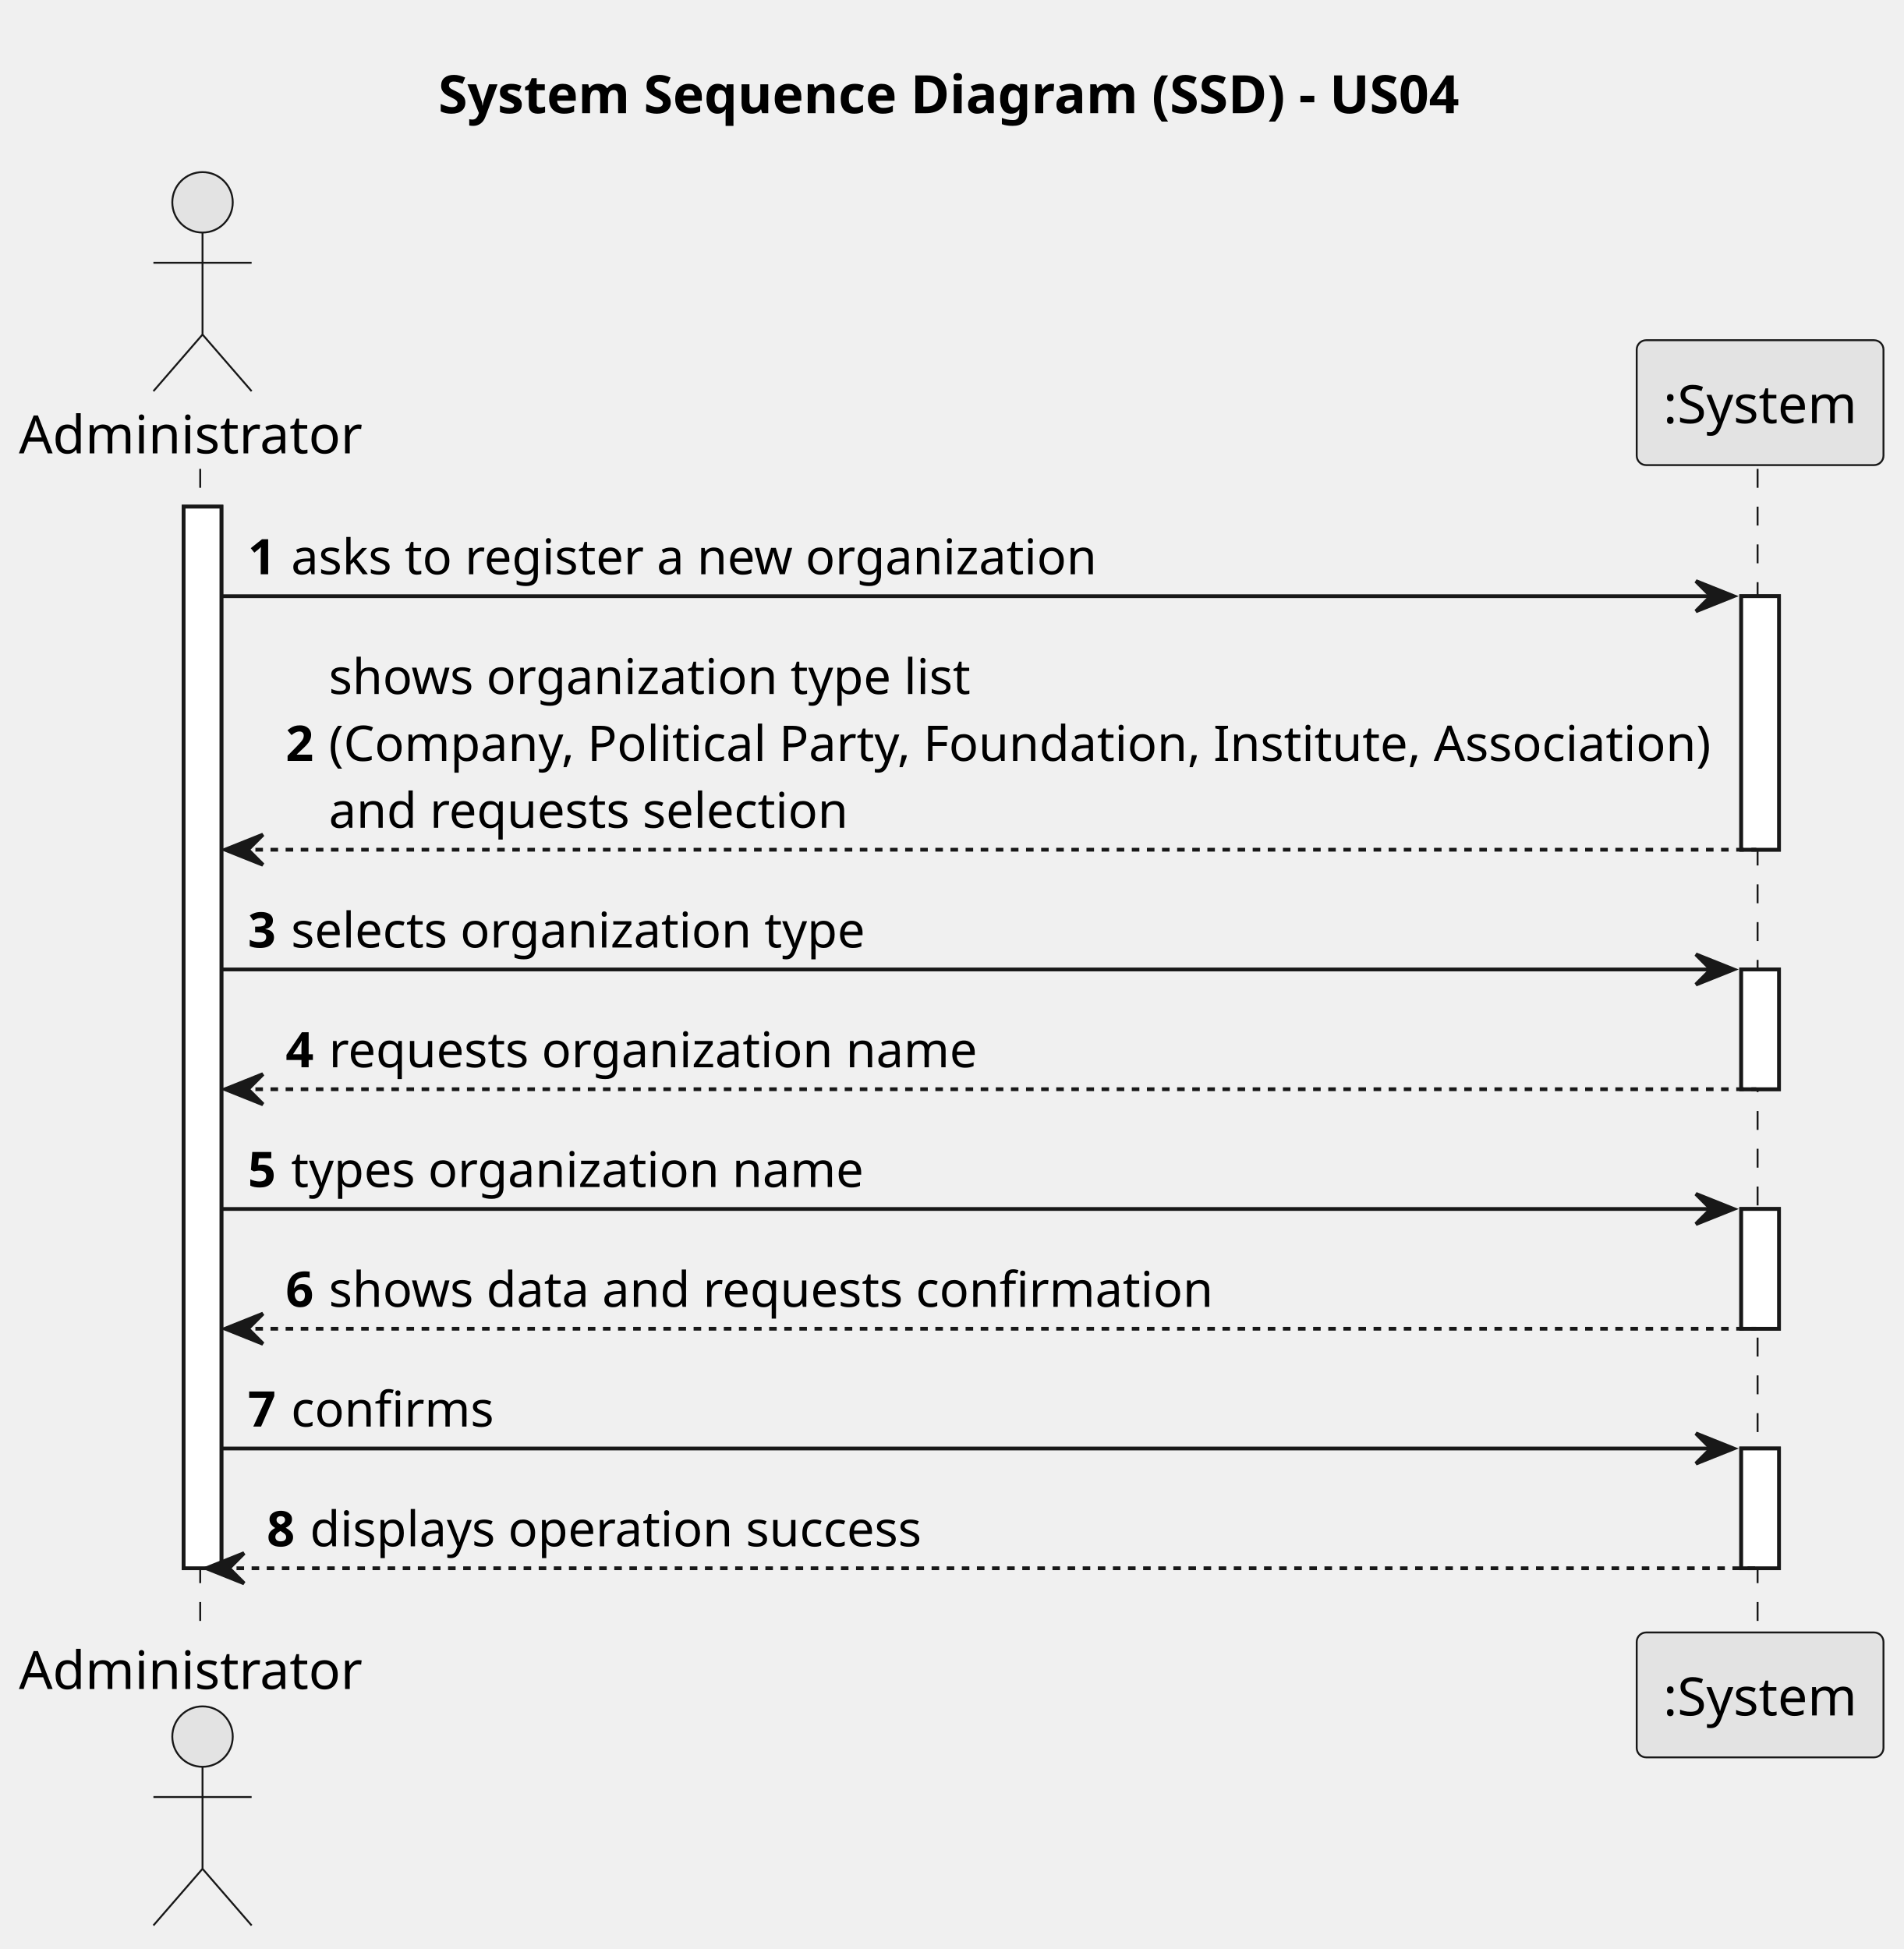
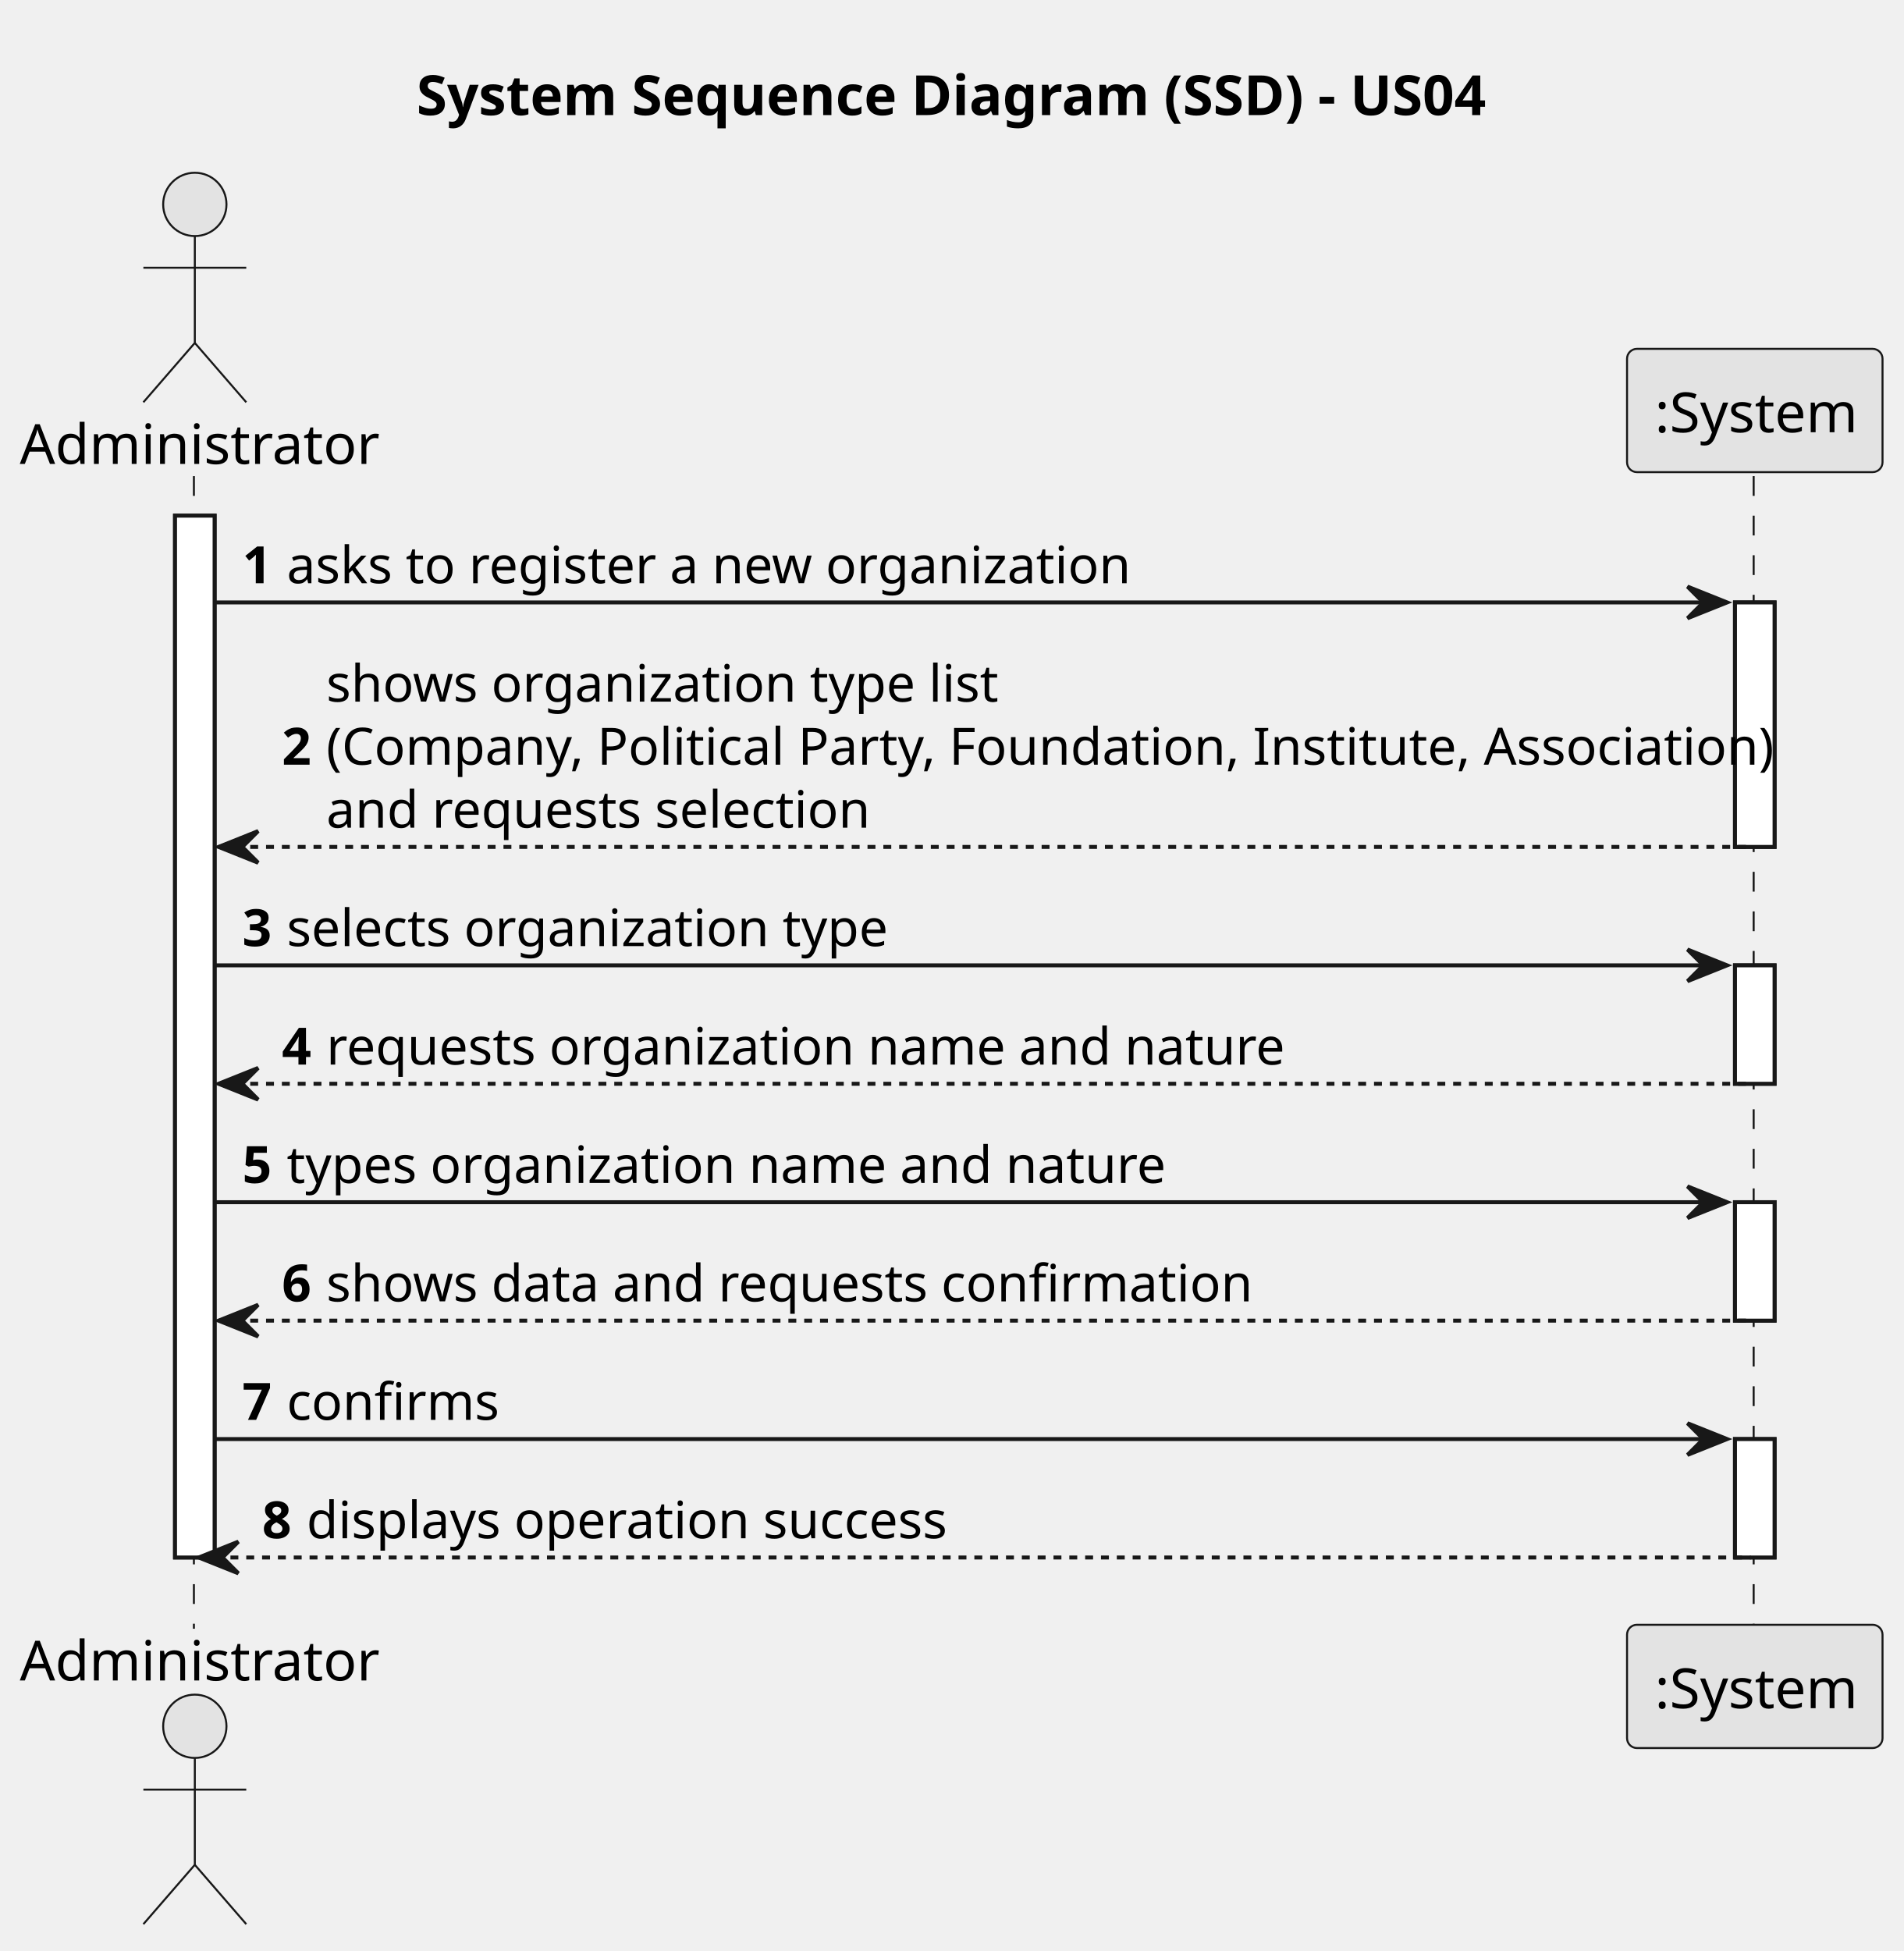
- <svg xmlns="http://www.w3.org/2000/svg" contentStyleType="text/css" data-diagram-type="SEQUENCE" height="516px" preserveAspectRatio="none" style="width:504px;height:516px;background:#FFFFFF;" version="1.1" viewBox="0 0 504 516" width="504px" zoomAndPan="magnify">
+ <svg xmlns="http://www.w3.org/2000/svg" contentStyleType="text/css" data-diagram-type="SEQUENCE" height="493px" preserveAspectRatio="none" style="width:481px;height:493px;background:#FFFFFF;" version="1.1" viewBox="0 0 481 493" width="481px" zoomAndPan="magnify">
  <defs />
  <g>
-     <text fill="#000000" font-family="sans-serif" font-size="14" font-weight="bold" lengthAdjust="spacing" textLength="270.535" x="116.031" y="29.966">System Sequence Diagram (SSD) - US04</text>
+     <text fill="#000000" font-family="sans-serif" font-size="14" font-weight="bold" lengthAdjust="spacing" textLength="269.206" x="105.268" y="29.075">System Sequence Diagram (SSD) - US04</text>
    <g>
-       <rect fill="#FFFFFF" height="281.06" style="stroke:#181818;stroke-width:1;" width="10" x="48.612" y="134.136" />
+       <rect fill="#FFFFFF" height="263.263" style="stroke:#181818;stroke-width:1;" width="10" x="44.234" y="130.303" />
    </g>
    <g>
-       <rect fill="#FFFFFF" height="67.118" style="stroke:#181818;stroke-width:1;" width="10" x="460.934" y="157.842" />
+       <rect fill="#FFFFFF" height="61.779" style="stroke:#181818;stroke-width:1;" width="10" x="438.459" y="152.229" />
    </g>
    <g>
-       <rect fill="#FFFFFF" height="31.706" style="stroke:#181818;stroke-width:1;" width="10" x="460.934" y="256.666" />
+       <rect fill="#FFFFFF" height="29.926" style="stroke:#181818;stroke-width:1;" width="10" x="438.459" y="243.934" />
    </g>
    <g>
-       <rect fill="#FFFFFF" height="31.706" style="stroke:#181818;stroke-width:1;" width="10" x="460.934" y="320.078" />
+       <rect fill="#FFFFFF" height="29.926" style="stroke:#181818;stroke-width:1;" width="10" x="438.459" y="303.787" />
    </g>
    <g>
-       <rect fill="#FFFFFF" height="31.706" style="stroke:#181818;stroke-width:1;" width="10" x="460.934" y="383.49" />
+       <rect fill="#FFFFFF" height="29.926" style="stroke:#181818;stroke-width:1;" width="10" x="438.459" y="363.639" />
+     </g>
+     <g class="participant-lifeline" data-entity-uid="part1" data-qualified-name="Admin" id="part1-lifeline">
+       <g>
+         <rect fill="#000000" fill-opacity="0" height="291.263" width="8" x="45.234" y="120.303" />
+         <line style="stroke:#181818;stroke-width:0.5;stroke-dasharray:5,5;" x1="49" x2="49" y1="120.303" y2="411.565" />
+       </g>
+     </g>
+     <g class="participant-lifeline" data-entity-uid="part2" data-qualified-name="System" id="part2-lifeline">
+       <g>
+         <rect fill="#000000" fill-opacity="0" height="291.263" width="8" x="439.459" y="120.303" />
+         <line style="stroke:#181818;stroke-width:0.5;stroke-dasharray:5,5;" x1="443.176" x2="443.176" y1="120.303" y2="411.565" />
+       </g>
+     </g>
+     <g class="participant participant-head" data-entity-uid="part1" data-qualified-name="Admin" id="part1-head">
+       <text fill="#000000" font-family="sans-serif" font-size="14" lengthAdjust="spacing" textLength="82.469" x="5" y="117.227">Administrator</text>
+       <ellipse cx="49.234" cy="51.651" fill="#E3E3E3" rx="8" ry="8" style="stroke:#181818;stroke-width:0.5;" />
+       <path d="M49.234,59.651 L49.234,86.651 M36.234,67.651 L62.234,67.651 M49.234,86.651 L36.234,101.651 M49.234,86.651 L62.234,101.651" fill="none" style="stroke:#181818;stroke-width:0.5;" />
+     </g>
+     <g class="participant participant-tail" data-entity-uid="part1" data-qualified-name="Admin" id="part1-tail">
+       <text fill="#000000" font-family="sans-serif" font-size="14" lengthAdjust="spacing" textLength="82.469" x="5" y="424.641">Administrator</text>
+       <ellipse cx="49.234" cy="436.217" fill="#E3E3E3" rx="8" ry="8" style="stroke:#181818;stroke-width:0.5;" />
+       <path d="M49.234,444.217 L49.234,471.217 M36.234,452.217 L62.234,452.217 M49.234,471.217 L36.234,486.217 M49.234,471.217 L62.234,486.217" fill="none" style="stroke:#181818;stroke-width:0.5;" />
+     </g>
+     <g class="participant participant-head" data-entity-uid="part2" data-qualified-name="System" id="part2-head">
+       <rect fill="#E3E3E3" height="31.151" rx="2.5" ry="2.5" style="stroke:#181818;stroke-width:0.5;" width="64.565" x="411.176" y="88.151" />
+       <text fill="#000000" font-family="sans-serif" font-size="14" lengthAdjust="spacing" textLength="50.565" x="418.176" y="109.227">:System</text>
+     </g>
+     <g class="participant participant-tail" data-entity-uid="part2" data-qualified-name="System" id="part2-tail">
+       <rect fill="#E3E3E3" height="31.151" rx="2.5" ry="2.5" style="stroke:#181818;stroke-width:0.5;" width="64.565" x="411.176" y="410.565" />
+       <text fill="#000000" font-family="sans-serif" font-size="14" lengthAdjust="spacing" textLength="50.565" x="418.176" y="431.641">:System</text>
    </g>
    <g>
-       <rect fill="#000000" fill-opacity="0" height="309.06" width="8" x="49.612" y="124.136" />
-       <line style="stroke:#181818;stroke-width:0.5;stroke-dasharray:5,5;" x1="53" x2="53" y1="124.136" y2="433.196" />
+       <rect fill="#FFFFFF" height="263.263" style="stroke:#181818;stroke-width:1;" width="10" x="44.234" y="130.303" />
    </g>
    <g>
-       <rect fill="#000000" fill-opacity="0" height="309.06" width="8" x="461.934" y="124.136" />
-       <line style="stroke:#181818;stroke-width:0.5;stroke-dasharray:5,5;" x1="465.272" x2="465.272" y1="124.136" y2="433.196" />
-     </g>
-     <g class="participant participant-head" data-participant="Admin">
-       <text fill="#000000" font-family="sans-serif" font-size="14" lengthAdjust="spacing" textLength="91.224" x="5" y="120.034">Administrator</text>
-       <ellipse cx="53.612" cy="53.568" fill="#E3E3E3" rx="8" ry="8" style="stroke:#181818;stroke-width:0.5;" />
-       <path d="M53.612,61.568 L53.612,88.568 M40.612,69.568 L66.612,69.568 M53.612,88.568 L40.612,103.568 M53.612,88.568 L66.612,103.568" fill="none" style="stroke:#181818;stroke-width:0.5;" />
-     </g>
-     <g class="participant participant-tail" data-participant="Admin">
-       <text fill="#000000" font-family="sans-serif" font-size="14" lengthAdjust="spacing" textLength="91.224" x="5" y="447.162">Administrator</text>
-       <ellipse cx="53.612" cy="459.764" fill="#E3E3E3" rx="8" ry="8" style="stroke:#181818;stroke-width:0.5;" />
-       <path d="M53.612,467.764 L53.612,494.764 M40.612,475.764 L66.612,475.764 M53.612,494.764 L40.612,509.764 M53.612,494.764 L66.612,509.764" fill="none" style="stroke:#181818;stroke-width:0.5;" />
-     </g>
-     <g class="participant participant-head" data-participant="System">
-       <rect fill="#E3E3E3" height="33.068" rx="2.5" ry="2.5" style="stroke:#181818;stroke-width:0.5;" width="65.324" x="433.272" y="90.068" />
-       <text fill="#000000" font-family="sans-serif" font-size="14" lengthAdjust="spacing" textLength="51.324" x="440.272" y="112.034">:System</text>
-     </g>
-     <g class="participant participant-tail" data-participant="System">
-       <rect fill="#E3E3E3" height="33.068" rx="2.5" ry="2.5" style="stroke:#181818;stroke-width:0.5;" width="65.324" x="433.272" y="432.196" />
-       <text fill="#000000" font-family="sans-serif" font-size="14" lengthAdjust="spacing" textLength="51.324" x="440.272" y="454.162">:System</text>
+       <rect fill="#FFFFFF" height="61.779" style="stroke:#181818;stroke-width:1;" width="10" x="438.459" y="152.229" />
    </g>
    <g>
-       <rect fill="#FFFFFF" height="281.06" style="stroke:#181818;stroke-width:1;" width="10" x="48.612" y="134.136" />
+       <rect fill="#FFFFFF" height="29.926" style="stroke:#181818;stroke-width:1;" width="10" x="438.459" y="243.934" />
    </g>
    <g>
-       <rect fill="#FFFFFF" height="67.118" style="stroke:#181818;stroke-width:1;" width="10" x="460.934" y="157.842" />
+       <rect fill="#FFFFFF" height="29.926" style="stroke:#181818;stroke-width:1;" width="10" x="438.459" y="303.787" />
    </g>
    <g>
-       <rect fill="#FFFFFF" height="31.706" style="stroke:#181818;stroke-width:1;" width="10" x="460.934" y="256.666" />
+       <rect fill="#FFFFFF" height="29.926" style="stroke:#181818;stroke-width:1;" width="10" x="438.459" y="363.639" />
    </g>
-     <g>
-       <rect fill="#FFFFFF" height="31.706" style="stroke:#181818;stroke-width:1;" width="10" x="460.934" y="320.078" />
+     <g class="message" data-entity-1="part1" data-entity-2="part2" id="msg1">
+       <polygon fill="#181818" points="426.459,148.229,436.459,152.229,426.459,156.229,430.459,152.229" style="stroke:#181818;stroke-width:1;" />
+       <line style="stroke:#181818;stroke-width:1;" x1="54.234" x2="432.459" y1="152.229" y2="152.229" />
+       <text fill="#000000" font-family="sans-serif" font-size="13" font-weight="bold" lengthAdjust="spacing" textLength="7.23" x="61.234" y="147.373">1</text>
+       <text fill="#000000" font-family="sans-serif" font-size="13" lengthAdjust="spacing" textLength="200.884" x="72.464" y="147.373">asks to register a new organization</text>
    </g>
-     <g>
-       <rect fill="#FFFFFF" height="31.706" style="stroke:#181818;stroke-width:1;" width="10" x="460.934" y="383.49" />
+     <g class="message" data-entity-1="part2" data-entity-2="part1" id="msg2">
+       <polygon fill="#181818" points="65.234,210.008,55.234,214.008,65.234,218.008,61.234,214.008" style="stroke:#181818;stroke-width:1;" />
+       <line style="stroke:#181818;stroke-width:1;stroke-dasharray:2,2;" x1="59.234" x2="442.459" y1="214.008" y2="214.008" />
+       <text fill="#000000" font-family="sans-serif" font-size="13" font-weight="bold" lengthAdjust="spacing" textLength="7.23" x="71.234" y="193.225">2</text>
+       <text fill="#000000" font-family="sans-serif" font-size="13" lengthAdjust="spacing" textLength="158.971" x="82.464" y="177.299">shows organization type list</text>
+       <text fill="#000000" font-family="sans-serif" font-size="13" lengthAdjust="spacing" textLength="348.994" x="82.464" y="193.225">(Company, Political Party, Foundation, Institute, Association)</text>
+       <text fill="#000000" font-family="sans-serif" font-size="13" lengthAdjust="spacing" textLength="130.083" x="82.464" y="209.151">and requests selection</text>
    </g>
-     <g class="message" data-participant-1="Admin" data-participant-2="System">
-       <polygon fill="#181818" points="448.934,153.842,458.934,157.842,448.934,161.842,452.934,157.842" style="stroke:#181818;stroke-width:1;" />
-       <line style="stroke:#181818;stroke-width:1;" x1="58.612" x2="454.934" y1="157.842" y2="157.842" />
-       <text fill="#000000" font-family="sans-serif" font-size="13" font-weight="bold" lengthAdjust="spacing" textLength="7.436" x="65.612" y="152.033">1</text>
-       <text fill="#000000" font-family="sans-serif" font-size="13" lengthAdjust="spacing" textLength="213.954" x="77.048" y="152.033">asks to register a new organization</text>
+     <g class="message" data-entity-1="part1" data-entity-2="part2" id="msg3">
+       <polygon fill="#181818" points="426.459,239.934,436.459,243.934,426.459,247.934,430.459,243.934" style="stroke:#181818;stroke-width:1;" />
+       <line style="stroke:#181818;stroke-width:1;" x1="54.234" x2="432.459" y1="243.934" y2="243.934" />
+       <text fill="#000000" font-family="sans-serif" font-size="13" font-weight="bold" lengthAdjust="spacing" textLength="7.23" x="61.234" y="239.078">3</text>
+       <text fill="#000000" font-family="sans-serif" font-size="13" lengthAdjust="spacing" textLength="143.083" x="72.464" y="239.078">selects organization type</text>
    </g>
-     <g class="message" data-participant-1="System" data-participant-2="Admin">
-       <polygon fill="#181818" points="69.612,220.96,59.612,224.96,69.612,228.96,65.612,224.96" style="stroke:#181818;stroke-width:1;" />
-       <line style="stroke:#181818;stroke-width:1;stroke-dasharray:2,2;" x1="63.612" x2="464.934" y1="224.96" y2="224.96" />
-       <text fill="#000000" font-family="sans-serif" font-size="13" font-weight="bold" lengthAdjust="spacing" textLength="7.436" x="75.612" y="201.445">2</text>
-       <text fill="#000000" font-family="sans-serif" font-size="13" lengthAdjust="spacing" textLength="170.248" x="87.048" y="183.739">shows organization type list</text>
-       <text fill="#000000" font-family="sans-serif" font-size="13" lengthAdjust="spacing" textLength="366.886" x="87.048" y="201.445">(Company, Political Party, Foundation, Institute, Association)</text>
-       <text fill="#000000" font-family="sans-serif" font-size="13" lengthAdjust="spacing" textLength="137.722" x="87.048" y="219.151">and requests selection</text>
+     <g class="message" data-entity-1="part2" data-entity-2="part1" id="msg4">
+       <polygon fill="#181818" points="65.234,269.86,55.234,273.86,65.234,277.86,61.234,273.86" style="stroke:#181818;stroke-width:1;" />
+       <line style="stroke:#181818;stroke-width:1;stroke-dasharray:2,2;" x1="59.234" x2="442.459" y1="273.86" y2="273.86" />
+       <text fill="#000000" font-family="sans-serif" font-size="13" font-weight="bold" lengthAdjust="spacing" textLength="7.23" x="71.234" y="269.004">4</text>
+       <text fill="#000000" font-family="sans-serif" font-size="13" lengthAdjust="spacing" textLength="226.205" x="82.464" y="269.004">requests organization name and nature</text>
    </g>
-     <g class="message" data-participant-1="Admin" data-participant-2="System">
-       <polygon fill="#181818" points="448.934,252.666,458.934,256.666,448.934,260.666,452.934,256.666" style="stroke:#181818;stroke-width:1;" />
-       <line style="stroke:#181818;stroke-width:1;" x1="58.612" x2="454.934" y1="256.666" y2="256.666" />
-       <text fill="#000000" font-family="sans-serif" font-size="13" font-weight="bold" lengthAdjust="spacing" textLength="7.436" x="65.612" y="250.857">3</text>
-       <text fill="#000000" font-family="sans-serif" font-size="13" lengthAdjust="spacing" textLength="152.074" x="77.048" y="250.857">selects organization type</text>
+     <g class="message" data-entity-1="part1" data-entity-2="part2" id="msg5">
+       <polygon fill="#181818" points="426.459,299.787,436.459,303.787,426.459,307.787,430.459,303.787" style="stroke:#181818;stroke-width:1;" />
+       <line style="stroke:#181818;stroke-width:1;" x1="54.234" x2="432.459" y1="303.787" y2="303.787" />
+       <text fill="#000000" font-family="sans-serif" font-size="13" font-weight="bold" lengthAdjust="spacing" textLength="7.23" x="61.234" y="298.93">5</text>
+       <text fill="#000000" font-family="sans-serif" font-size="13" lengthAdjust="spacing" textLength="207.416" x="72.464" y="298.93">types organization name and nature</text>
    </g>
-     <g class="message" data-participant-1="System" data-participant-2="Admin">
-       <polygon fill="#181818" points="69.612,284.372,59.612,288.372,69.612,292.372,65.612,288.372" style="stroke:#181818;stroke-width:1;" />
-       <line style="stroke:#181818;stroke-width:1;stroke-dasharray:2,2;" x1="63.612" x2="464.934" y1="288.372" y2="288.372" />
-       <text fill="#000000" font-family="sans-serif" font-size="13" font-weight="bold" lengthAdjust="spacing" textLength="7.436" x="75.612" y="282.563">4</text>
-       <text fill="#000000" font-family="sans-serif" font-size="13" lengthAdjust="spacing" textLength="172.042" x="87.048" y="282.563">requests organization name</text>
+     <g class="message" data-entity-1="part2" data-entity-2="part1" id="msg6">
+       <polygon fill="#181818" points="65.234,329.713,55.234,333.713,65.234,337.713,61.234,333.713" style="stroke:#181818;stroke-width:1;" />
+       <line style="stroke:#181818;stroke-width:1;stroke-dasharray:2,2;" x1="59.234" x2="442.459" y1="333.713" y2="333.713" />
+       <text fill="#000000" font-family="sans-serif" font-size="13" font-weight="bold" lengthAdjust="spacing" textLength="7.23" x="71.234" y="328.856">6</text>
+       <text fill="#000000" font-family="sans-serif" font-size="13" lengthAdjust="spacing" textLength="218.956" x="82.464" y="328.856">shows data and requests confirmation</text>
    </g>
-     <g class="message" data-participant-1="Admin" data-participant-2="System">
-       <polygon fill="#181818" points="448.934,316.078,458.934,320.078,448.934,324.078,452.934,320.078" style="stroke:#181818;stroke-width:1;" />
-       <line style="stroke:#181818;stroke-width:1;" x1="58.612" x2="454.934" y1="320.078" y2="320.078" />
-       <text fill="#000000" font-family="sans-serif" font-size="13" font-weight="bold" lengthAdjust="spacing" textLength="7.436" x="65.612" y="314.269">5</text>
-       <text fill="#000000" font-family="sans-serif" font-size="13" lengthAdjust="spacing" textLength="151.71" x="77.048" y="314.269">types organization name</text>
+     <g class="message" data-entity-1="part1" data-entity-2="part2" id="msg7">
+       <polygon fill="#181818" points="426.459,359.639,436.459,363.639,426.459,367.639,430.459,363.639" style="stroke:#181818;stroke-width:1;" />
+       <line style="stroke:#181818;stroke-width:1;" x1="54.234" x2="432.459" y1="363.639" y2="363.639" />
+       <text fill="#000000" font-family="sans-serif" font-size="13" font-weight="bold" lengthAdjust="spacing" textLength="7.23" x="61.234" y="358.783">7</text>
+       <text fill="#000000" font-family="sans-serif" font-size="13" lengthAdjust="spacing" textLength="49.118" x="72.464" y="358.783">confirms</text>
    </g>
-     <g class="message" data-participant-1="System" data-participant-2="Admin">
-       <polygon fill="#181818" points="69.612,347.784,59.612,351.784,69.612,355.784,65.612,351.784" style="stroke:#181818;stroke-width:1;" />
-       <line style="stroke:#181818;stroke-width:1;stroke-dasharray:2,2;" x1="63.612" x2="464.934" y1="351.784" y2="351.784" />
-       <text fill="#000000" font-family="sans-serif" font-size="13" font-weight="bold" lengthAdjust="spacing" textLength="7.436" x="75.612" y="345.975">6</text>
-       <text fill="#000000" font-family="sans-serif" font-size="13" lengthAdjust="spacing" textLength="234.624" x="87.048" y="345.975">shows data and requests confirmation</text>
-     </g>
-     <g class="message" data-participant-1="Admin" data-participant-2="System">
-       <polygon fill="#181818" points="448.934,379.49,458.934,383.49,448.934,387.49,452.934,383.49" style="stroke:#181818;stroke-width:1;" />
-       <line style="stroke:#181818;stroke-width:1;" x1="58.612" x2="454.934" y1="383.49" y2="383.49" />
-       <text fill="#000000" font-family="sans-serif" font-size="13" font-weight="bold" lengthAdjust="spacing" textLength="7.436" x="65.612" y="377.681">7</text>
-       <text fill="#000000" font-family="sans-serif" font-size="13" lengthAdjust="spacing" textLength="53.716" x="77.048" y="377.681">confirms</text>
-     </g>
-     <g class="message" data-participant-1="System" data-participant-2="Admin">
-       <polygon fill="#181818" points="64.612,411.196,54.612,415.196,64.612,419.196,60.612,415.196" style="stroke:#181818;stroke-width:1;" />
-       <line style="stroke:#181818;stroke-width:1;stroke-dasharray:2,2;" x1="58.612" x2="464.934" y1="415.196" y2="415.196" />
-       <text fill="#000000" font-family="sans-serif" font-size="13" font-weight="bold" lengthAdjust="spacing" textLength="7.436" x="70.612" y="409.387">8</text>
-       <text fill="#000000" font-family="sans-serif" font-size="13" lengthAdjust="spacing" textLength="162.162" x="82.048" y="409.387">displays operation success</text>
+     <g class="message" data-entity-1="part2" data-entity-2="part1" id="msg8">
+       <polygon fill="#181818" points="60.234,389.565,50.234,393.565,60.234,397.565,56.234,393.565" style="stroke:#181818;stroke-width:1;" />
+       <line style="stroke:#181818;stroke-width:1;stroke-dasharray:2,2;" x1="54.234" x2="442.459" y1="393.565" y2="393.565" />
+       <text fill="#000000" font-family="sans-serif" font-size="13" font-weight="bold" lengthAdjust="spacing" textLength="7.23" x="66.234" y="388.709">8</text>
+       <text fill="#000000" font-family="sans-serif" font-size="13" lengthAdjust="spacing" textLength="155.359" x="77.464" y="388.709">displays operation success</text>
    </g>
  </g>
</svg>
